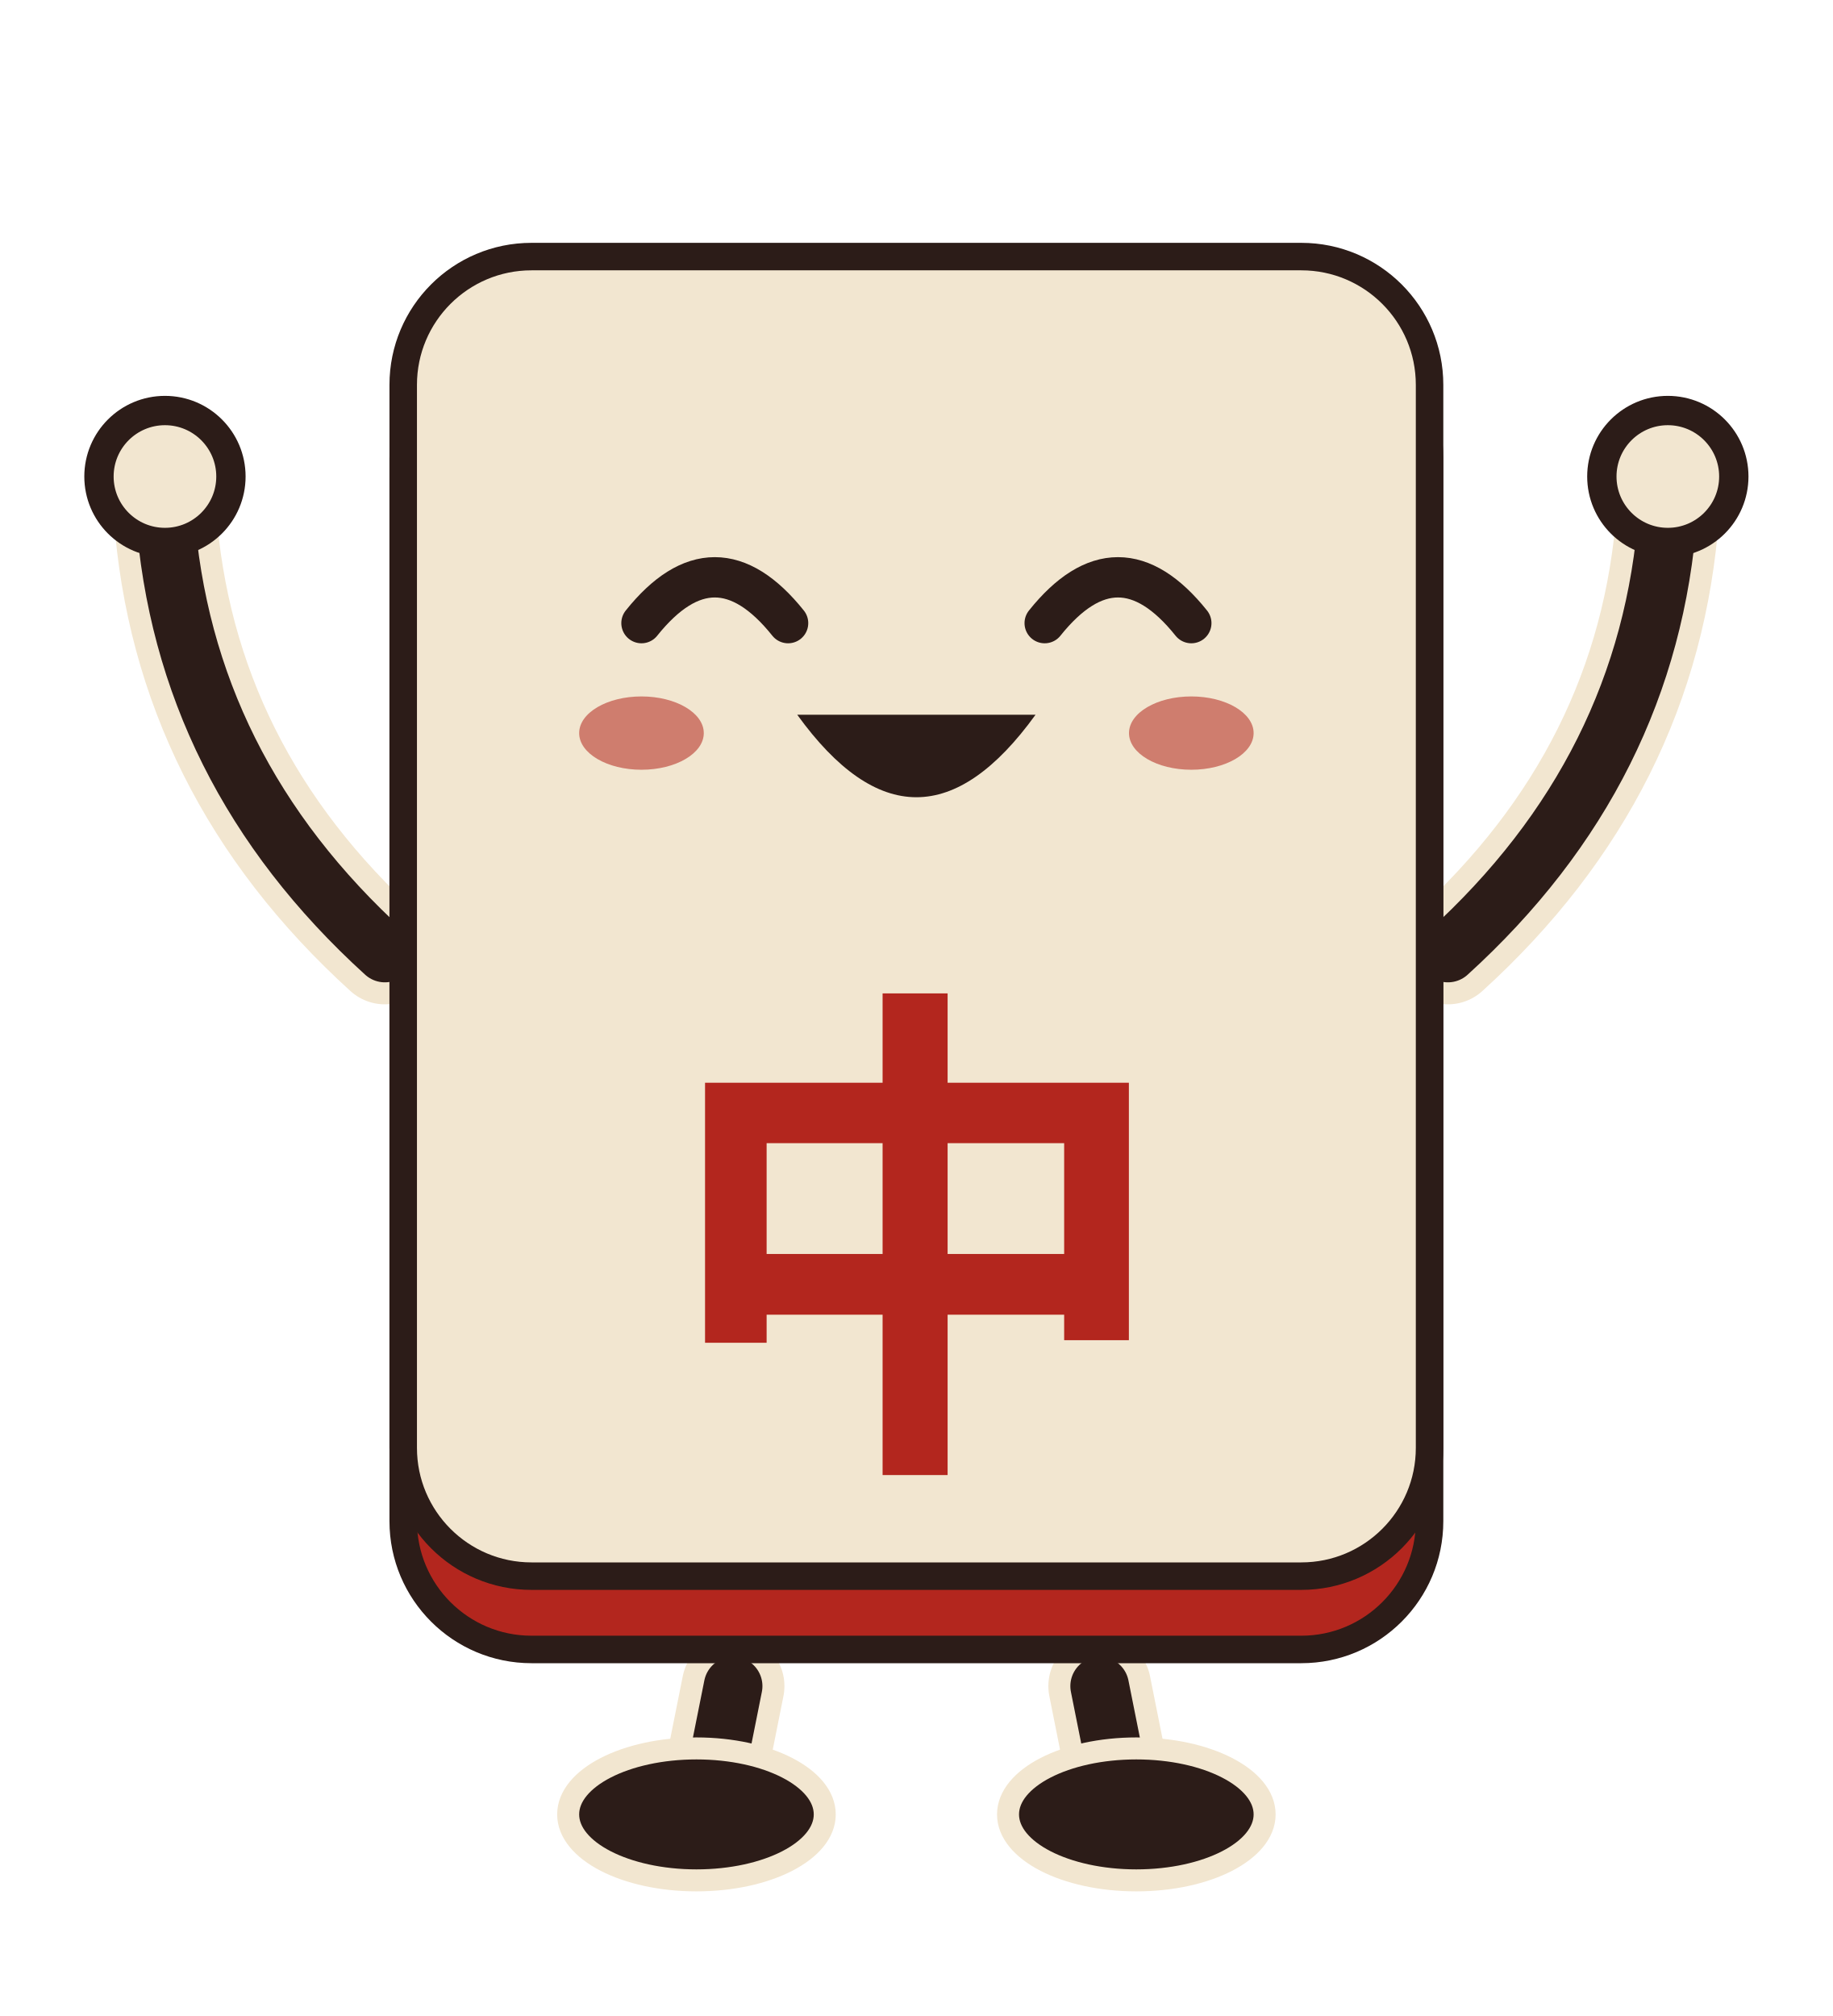
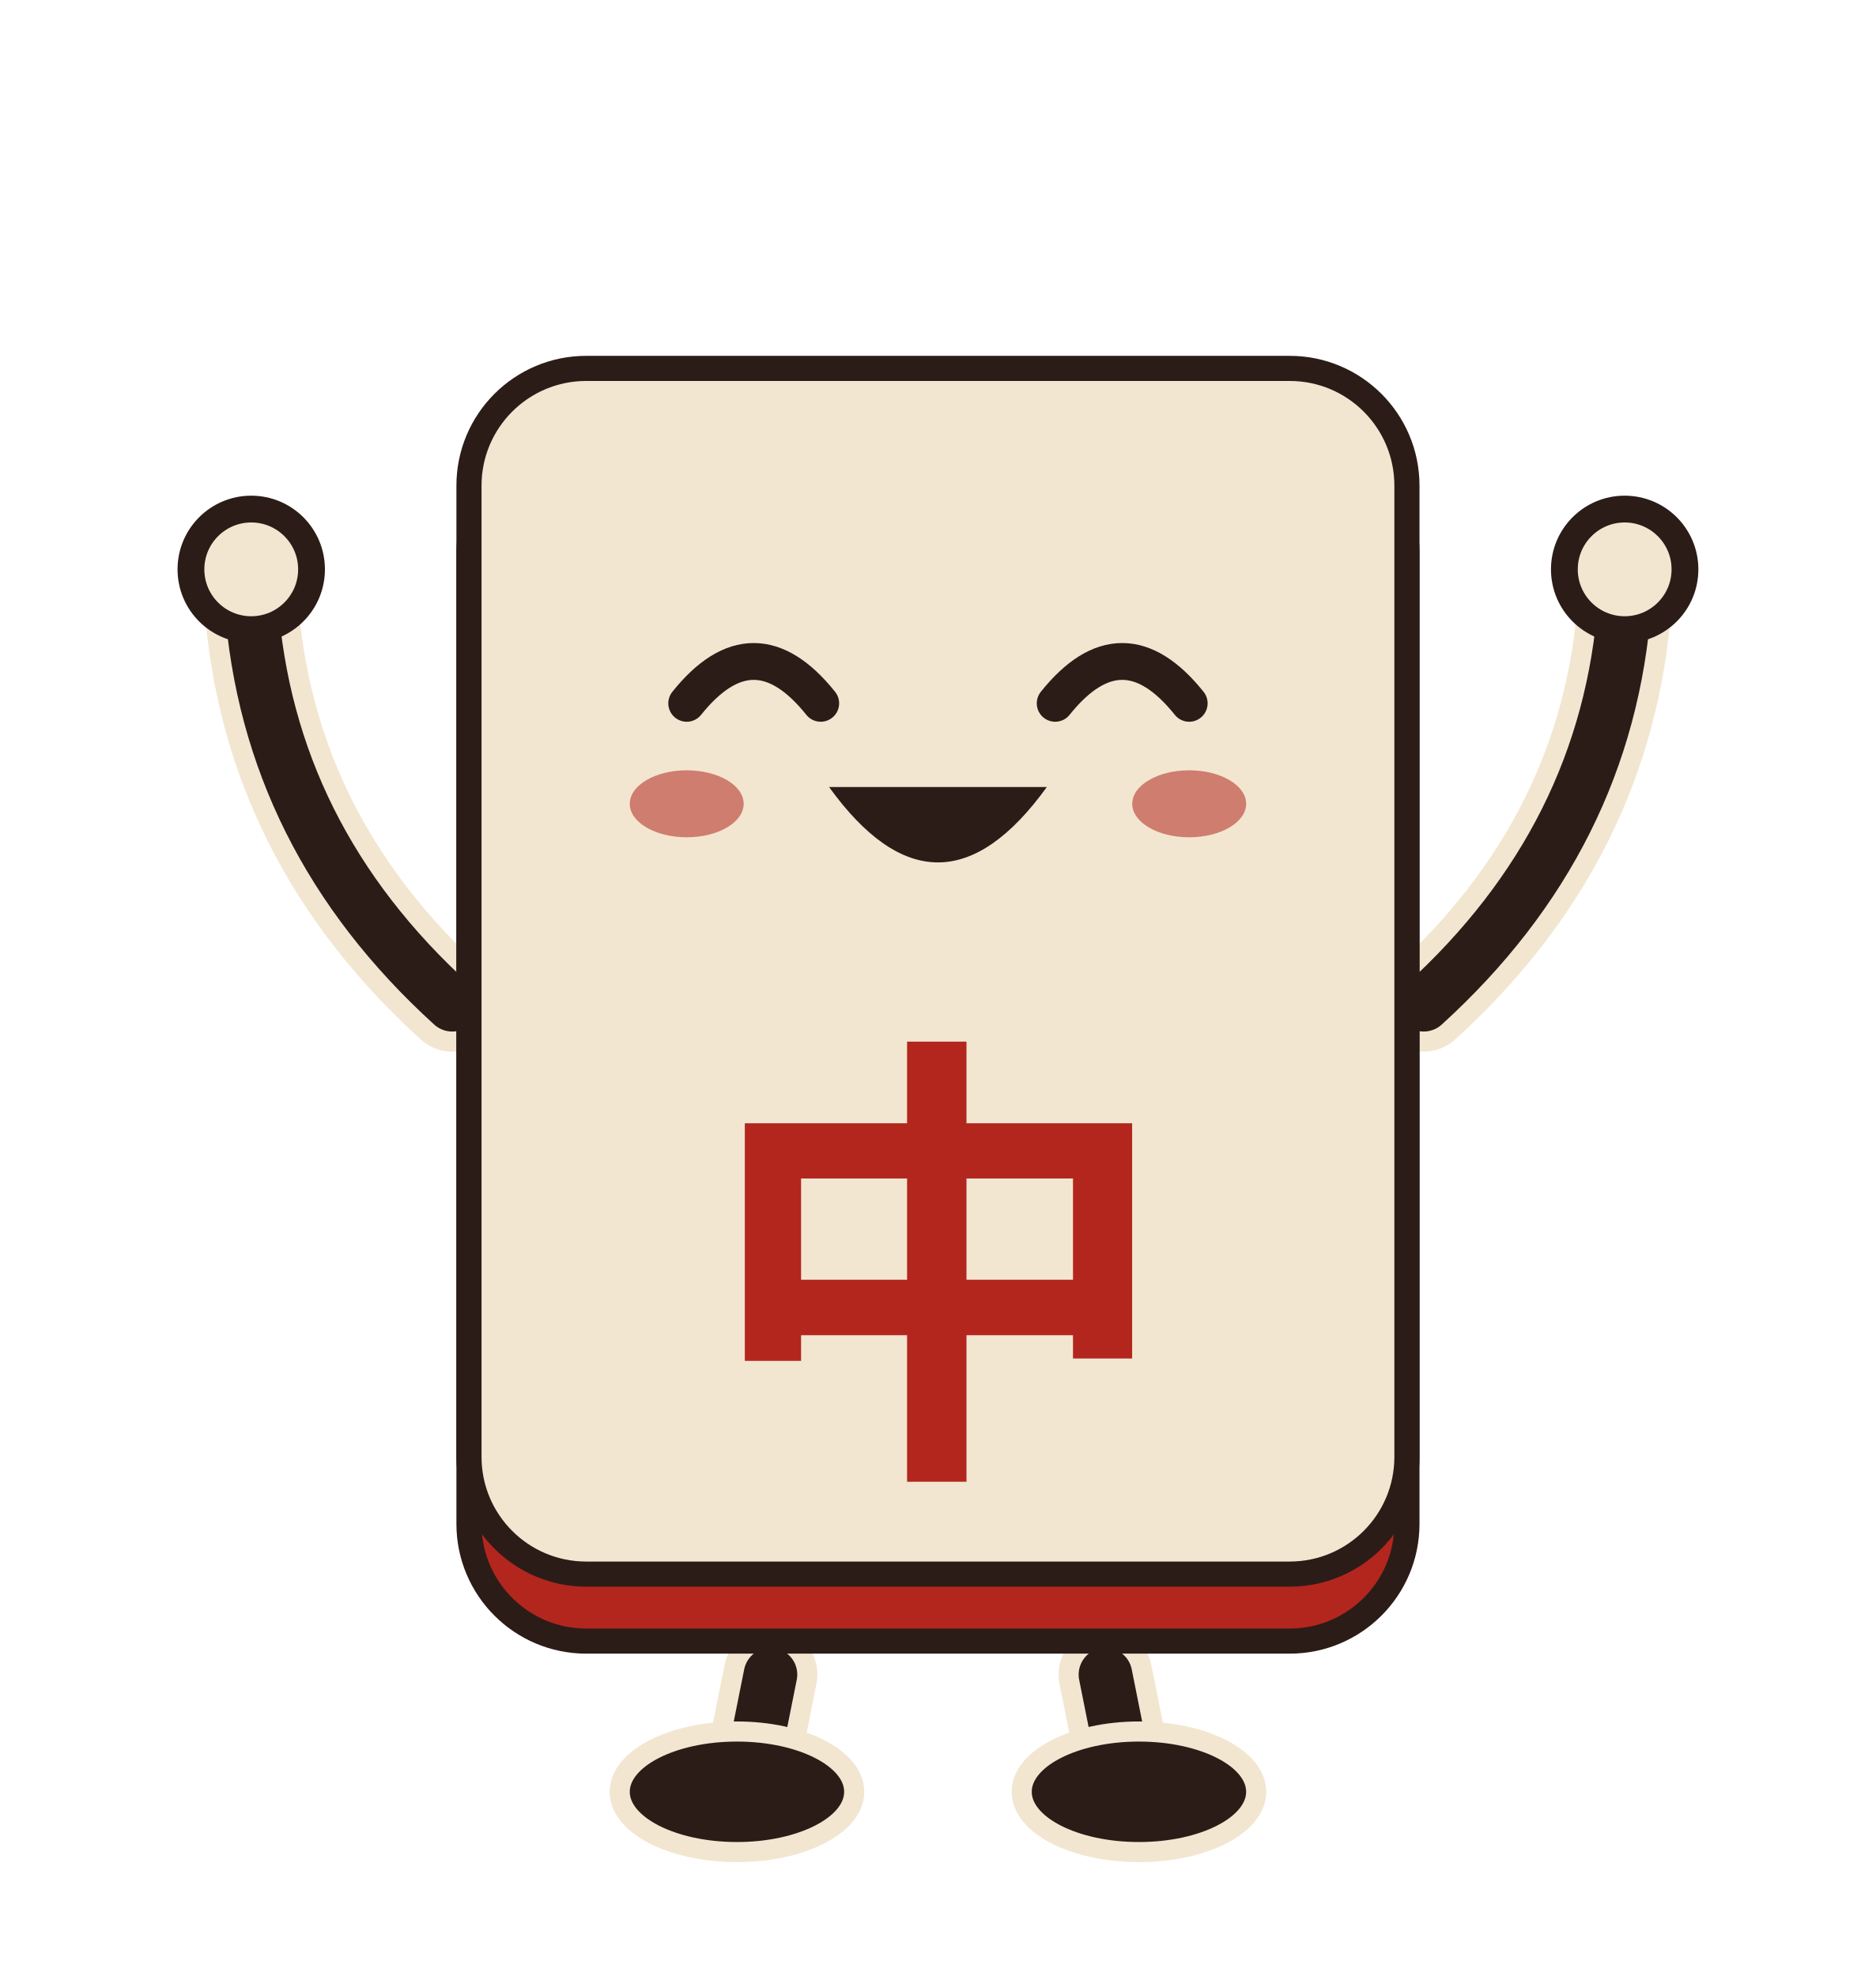
- <svg xmlns="http://www.w3.org/2000/svg" viewBox="0 0 100 110">
+ <svg xmlns="http://www.w3.org/2000/svg" viewBox="-6 -8 112 118">
  <path d="M40 92 L39 97 M60 92 L61 97" stroke="#f2e6d0" stroke-width="5.6" fill="none" stroke-linecap="round" stroke-linejoin="round" />
  <path d="M40 92 L39 97 M60 92 L61 97" stroke="#2c1c18" stroke-width="3.2" fill="none" stroke-linecap="round" stroke-linejoin="round" />
  <ellipse cx="38" cy="99" rx="7" ry="3.6" fill="#2c1c18" stroke="#f2e6d0" stroke-width="1.2" />
  <ellipse cx="62" cy="99" rx="7" ry="3.6" fill="#2c1c18" stroke="#f2e6d0" stroke-width="1.2" />
  <path d="M21 52 Q10 42 9 28" stroke="#f2e6d0" stroke-width="5.6" fill="none" stroke-linecap="round" stroke-linejoin="round" />
  <path d="M21 52 Q10 42 9 28" stroke="#2c1c18" stroke-width="3.2" fill="none" stroke-linecap="round" stroke-linejoin="round" />
  <path d="M79 52 Q90 42 91 28" stroke="#f2e6d0" stroke-width="5.6" fill="none" stroke-linecap="round" stroke-linejoin="round" />
  <path d="M79 52 Q90 42 91 28" stroke="#2c1c18" stroke-width="3.2" fill="none" stroke-linecap="round" stroke-linejoin="round" />
  <g transform="translate(20 12)">
    <rect x="2" y="6" width="56" height="72" rx="7" fill="#b3261e" stroke="#2c1c18" stroke-width="1.5" />
    <rect x="2" y="2" width="56" height="72" rx="7" fill="#f2e6d0" stroke="#2c1c18" stroke-width="1.5" />
    <path d="M15 22 q4 -5 8 0 M37 22 q4 -5 8 0" stroke="#2c1c18" stroke-width="2.2" fill="none" stroke-linecap="round" />
    <ellipse cx="15" cy="28" rx="3.4" ry="2" fill="#b3261e" opacity="0.55" />
    <ellipse cx="45" cy="28" rx="3.4" ry="2" fill="#b3261e" opacity="0.55" />
    <path d="M23.5 27 q6.5 9 13 0 z" fill="#2c1c18" />
    <text x="30" y="66" font-size="28" fill="#b3261e" text-anchor="middle" font-family="'Noto Serif SC','Songti SC','SimSun',serif" font-weight="900">中</text>
  </g>
  <circle cx="9" cy="26" r="3.6" fill="#f2e6d0" stroke="#2c1c18" stroke-width="1.6" />
  <circle cx="91" cy="26" r="3.6" fill="#f2e6d0" stroke="#2c1c18" stroke-width="1.6" />
</svg>
